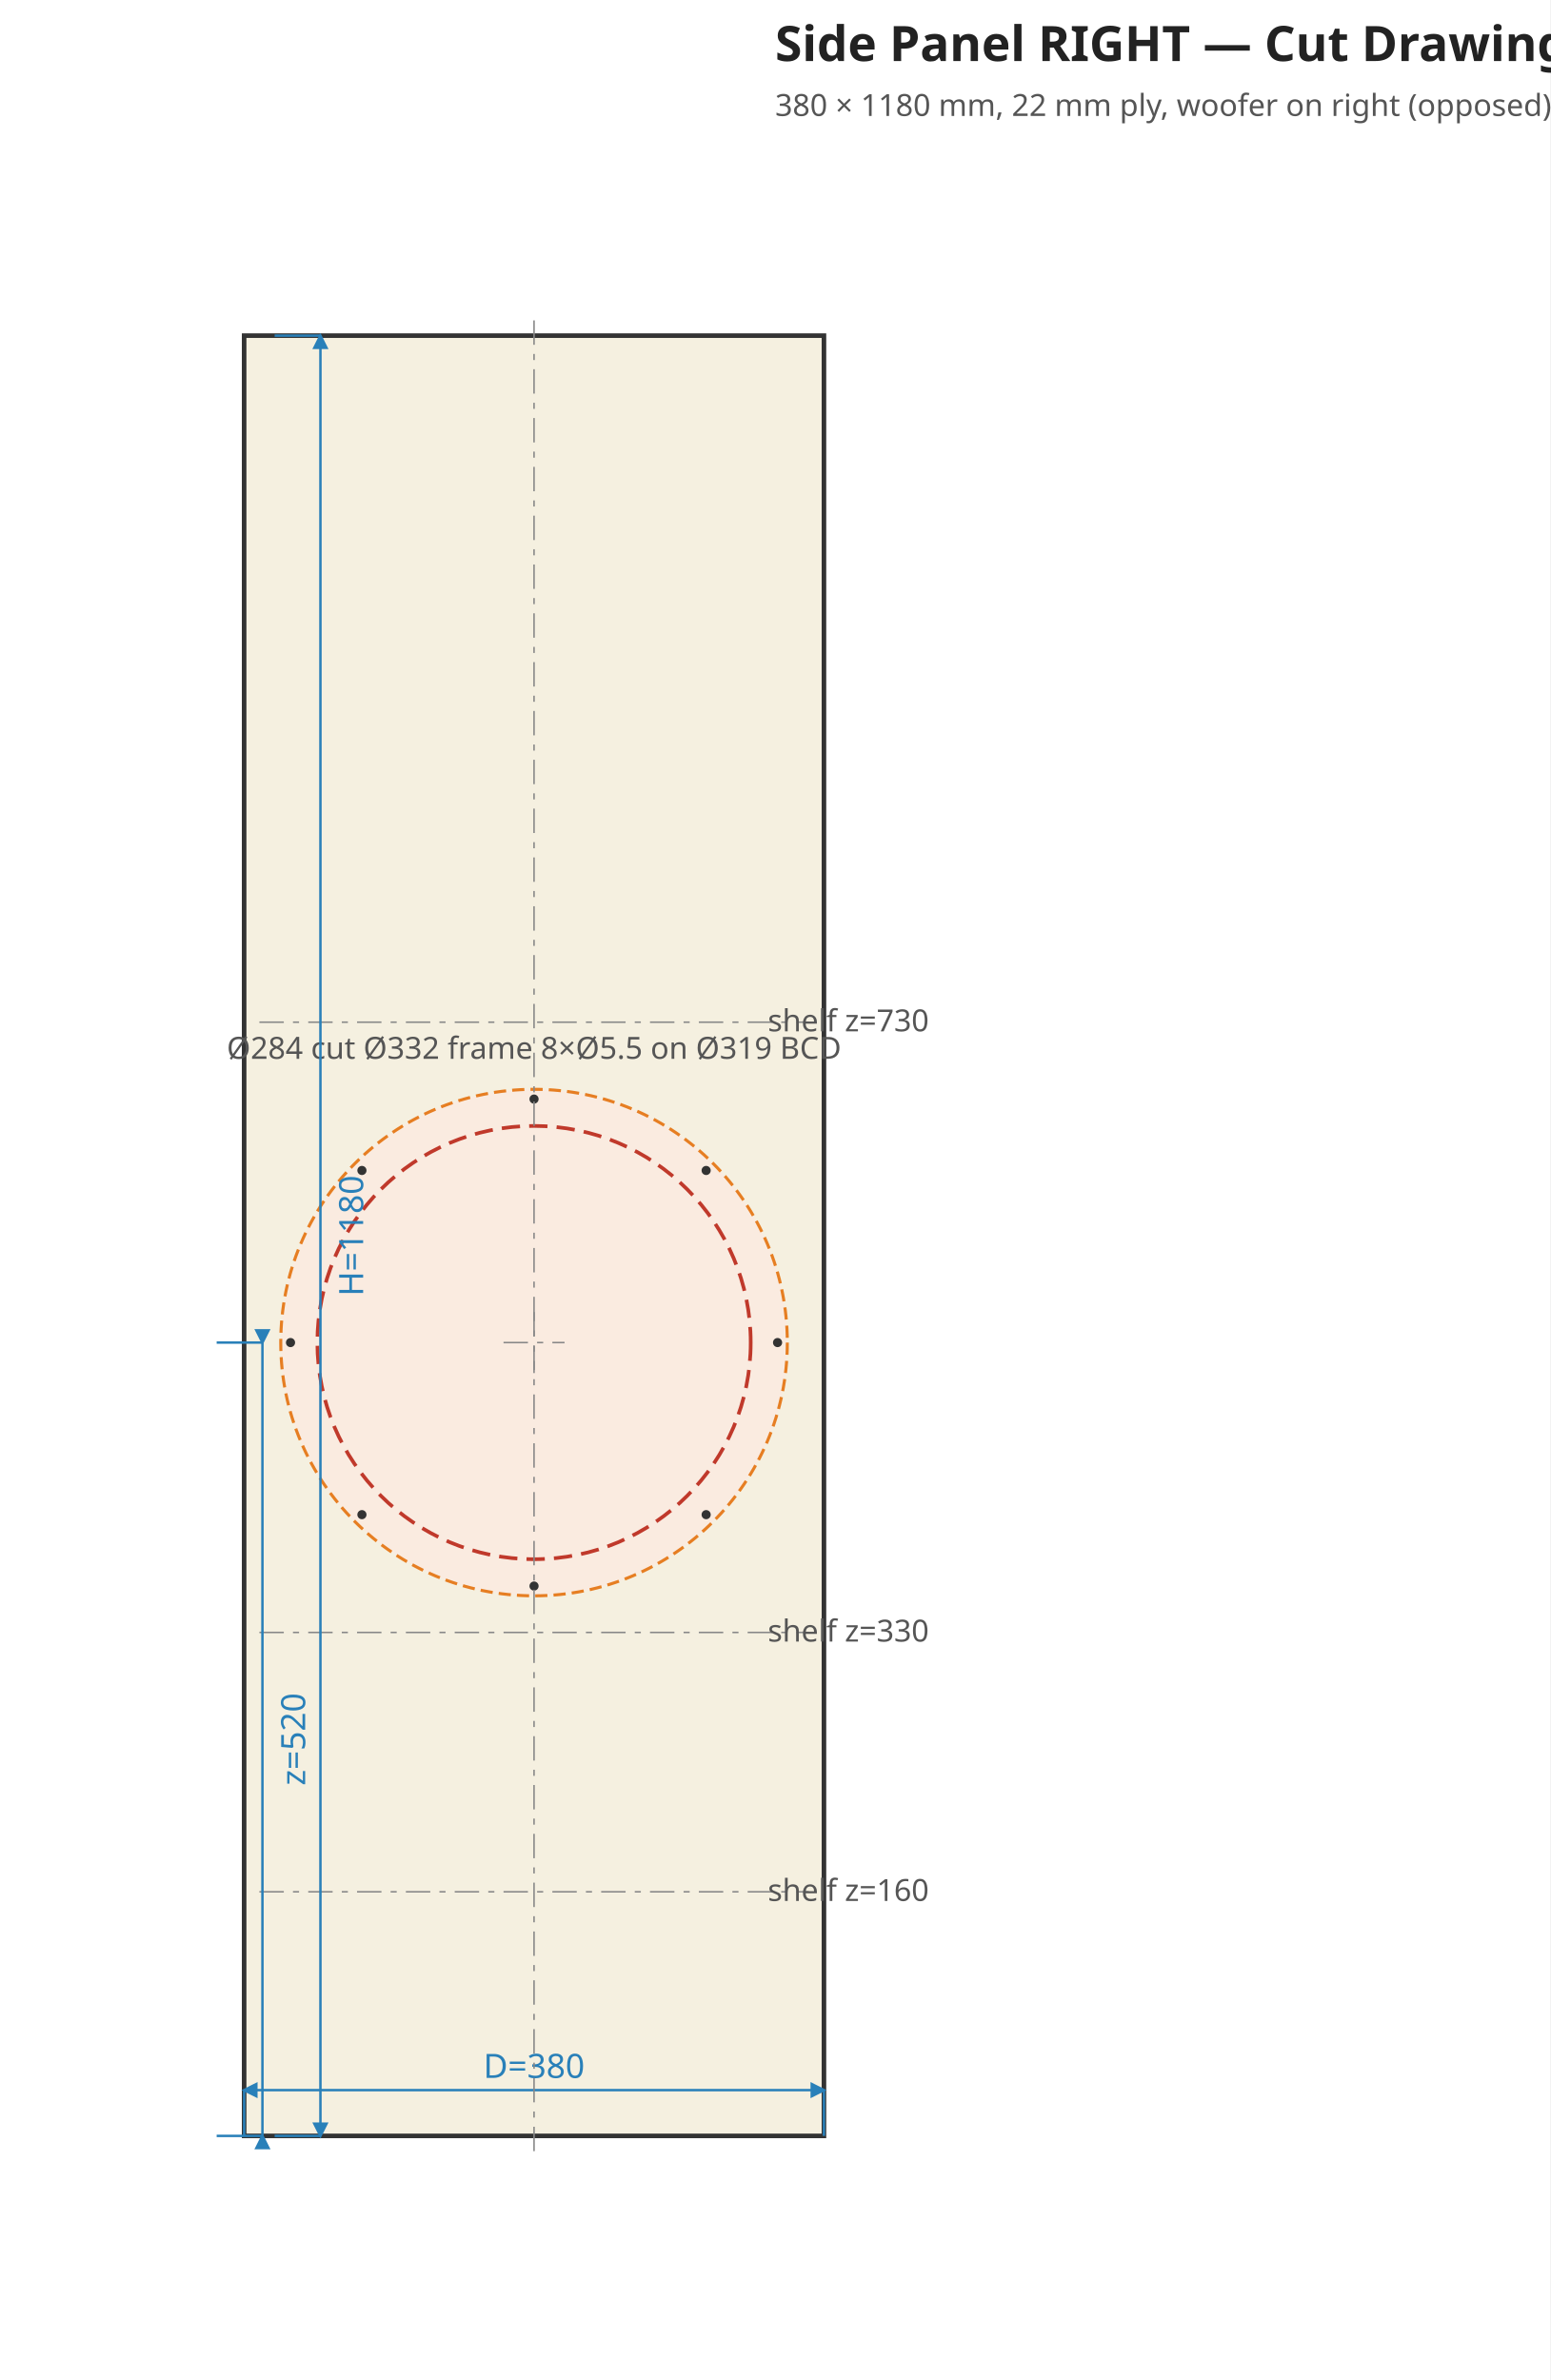
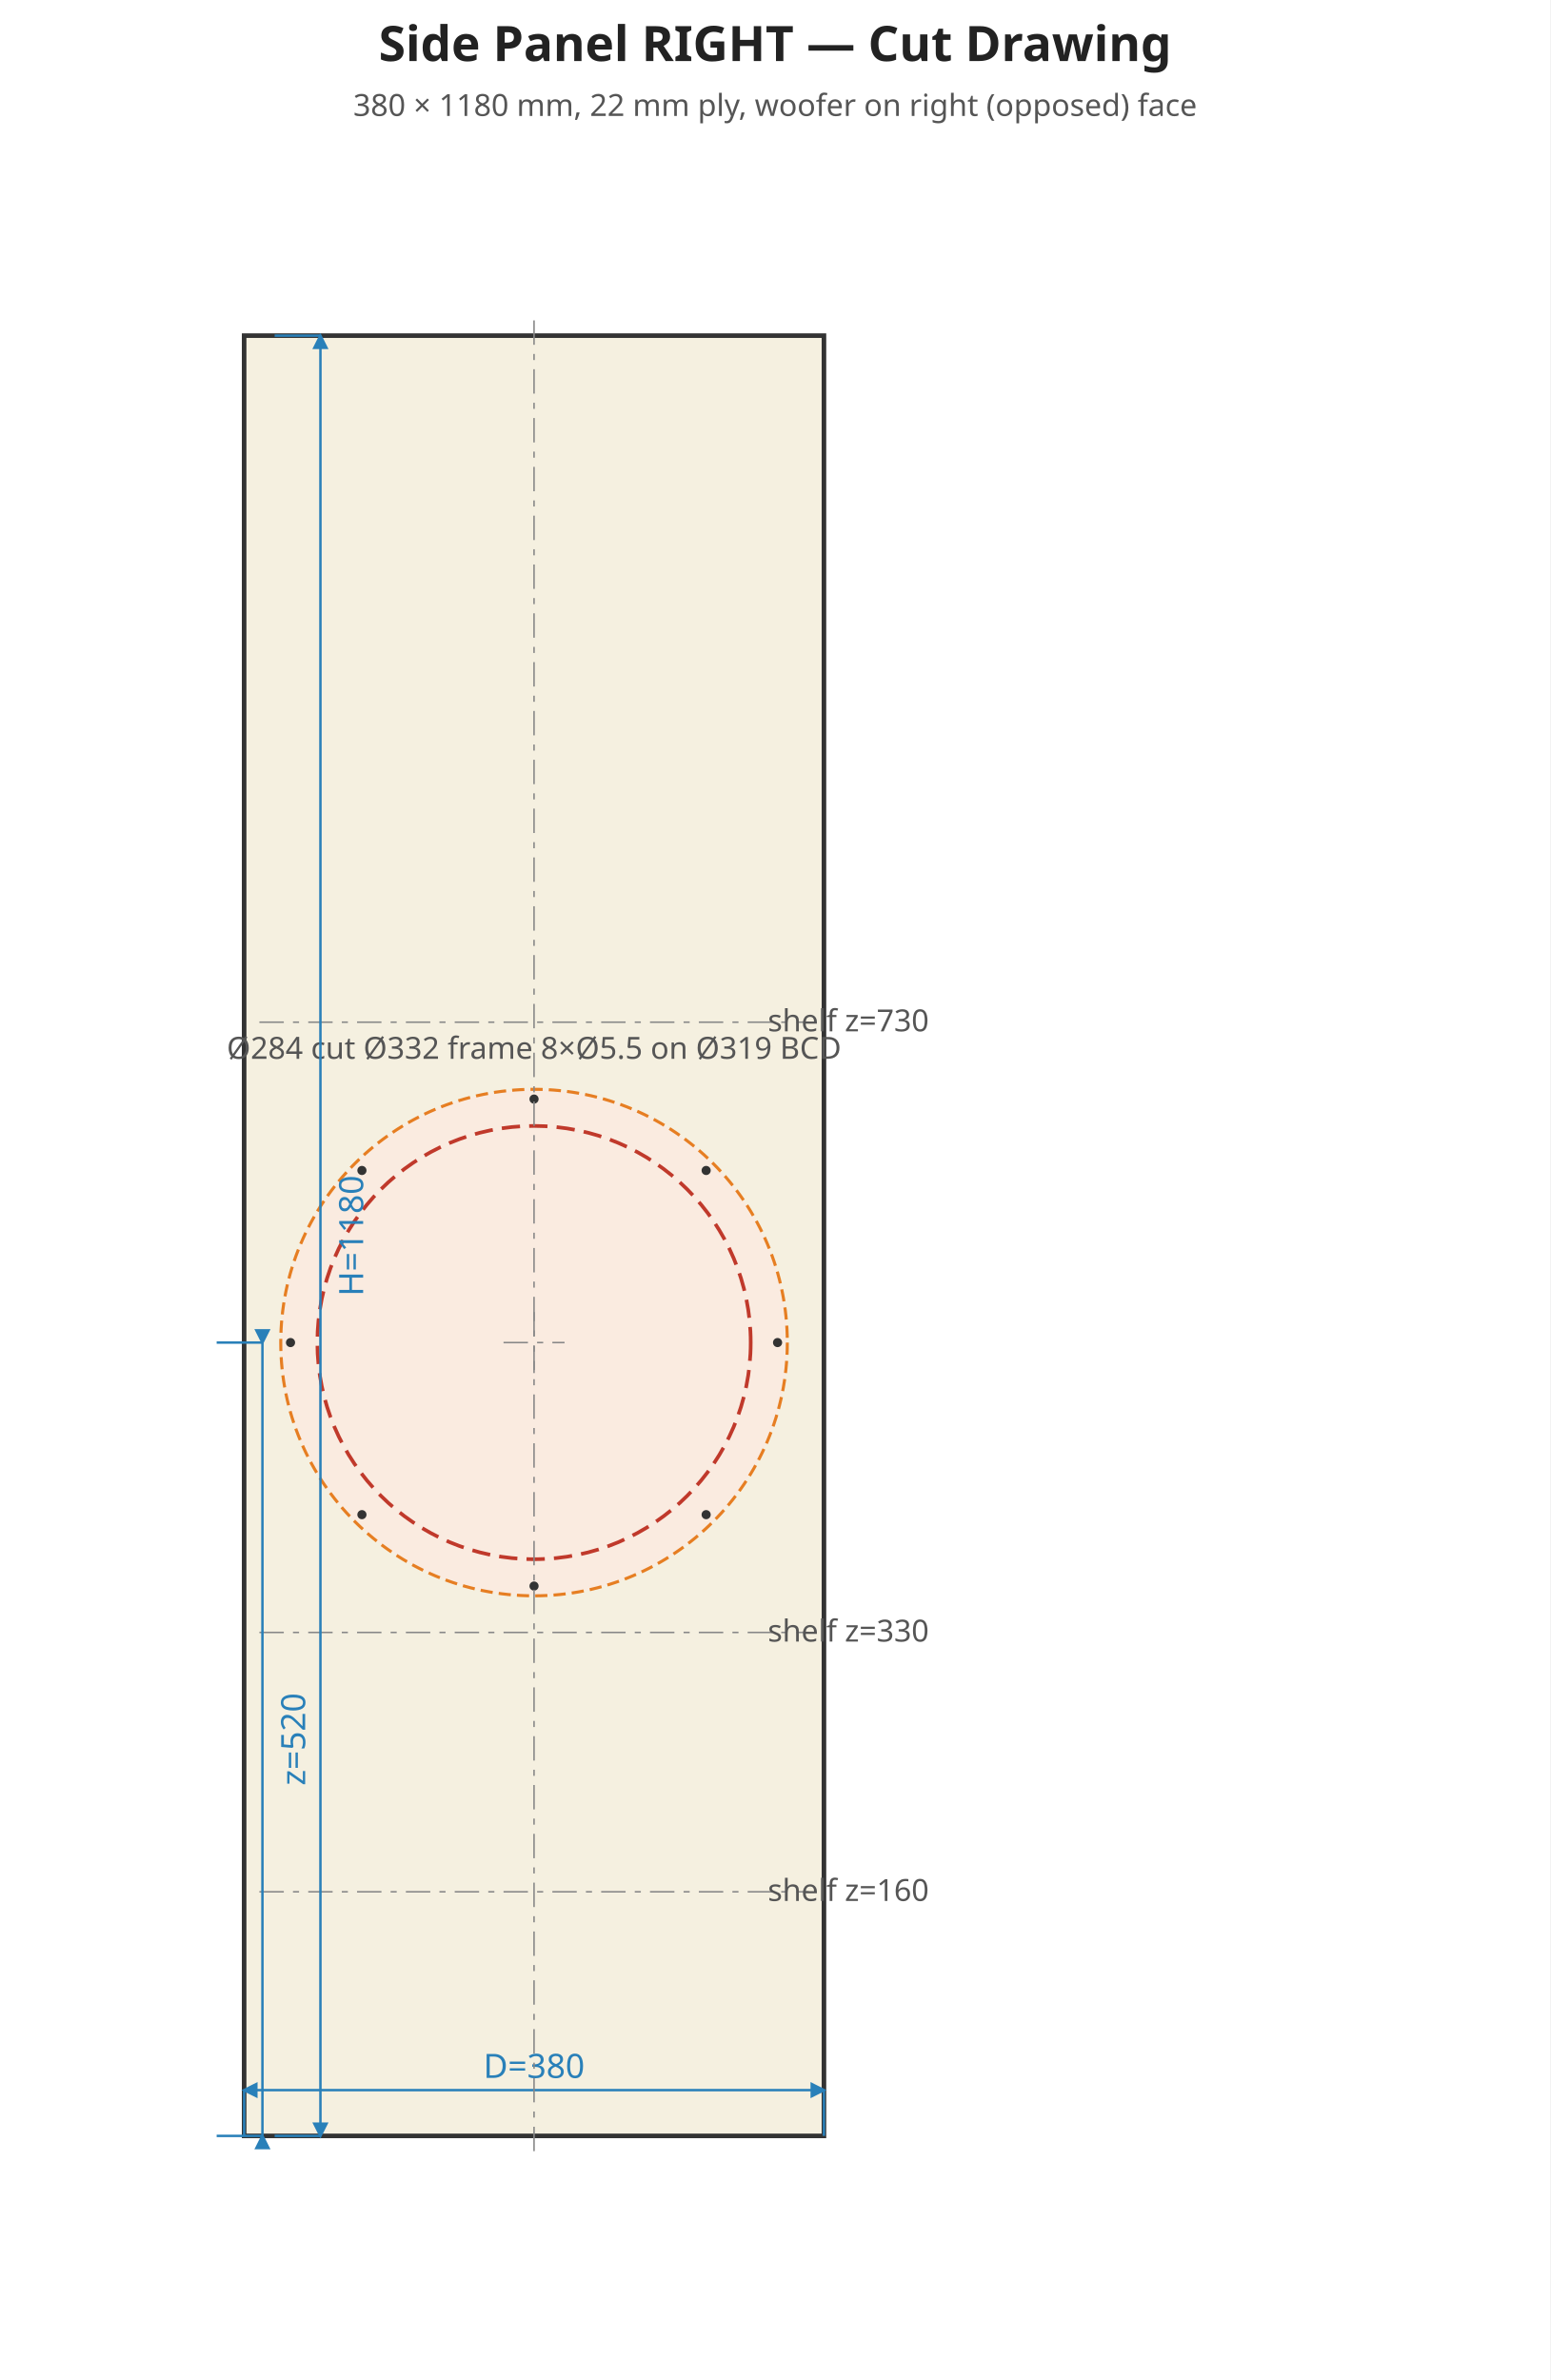
<svg xmlns="http://www.w3.org/2000/svg" width="508" height="780" viewBox="0 0 508 780">
  <style>.panel { fill: #f5f0e0; stroke: #333; stroke-width: 1.5; }
.cutout { fill: none; stroke: #c0392b; stroke-width: 1.2; stroke-dasharray: 6,3; }
.rebate { fill: #faebe0; stroke: #e67e22; stroke-width: 1.0; stroke-dasharray: 4,2; }
.pilot { fill: #333; }
.dim-line { stroke: #2980b9; stroke-width: 0.8; fill: none; }
.dim-text { fill: #2980b9; font-family: sans-serif; font-size: 11px; text-anchor: middle; }
.dim-text-v { fill: #2980b9; font-family: sans-serif; font-size: 11px; text-anchor: middle; }
.label { fill: #333; font-family: sans-serif; font-size: 12px; text-anchor: middle; font-weight: bold; }
.label-sm { fill: #555; font-family: sans-serif; font-size: 10px; text-anchor: middle; }
.label-driver { fill: #c0392b; font-family: sans-serif; font-size: 11px; text-anchor: middle; font-weight: bold; }
- .title-text { fill: #222; font-family: sans-serif; font-size: 16px; font-weight: bold; }
+ .title-text { fill: #222; font-family: sans-serif; font-size: 16px; font-weight: bold; text-anchor: middle; }
+ .subtitle { fill: #555; font-family: sans-serif; font-size: 10px; text-anchor: middle; }
.note { fill: #555; font-family: sans-serif; font-size: 10px; }
.arrow { stroke: #2980b9; stroke-width: 0.8; fill: #2980b9; }
.center-line { stroke: #888; stroke-width: 0.5; stroke-dasharray: 8,3,2,3; }
</style>
  <rect width="508" height="780" fill="white" />
  <text x="254.0" y="20.0" class="title-text">Side Panel RIGHT — Cut Drawing</text>
-   <text x="254.0" y="38.0" class="note">380 × 1180 mm, 22 mm ply, woofer on right (opposed) face</text>
+   <text x="254.0" y="38.0" class="subtitle">380 × 1180 mm, 22 mm ply, woofer on right (opposed) face</text>
  <rect x="80.0" y="110.0" width="190.0" height="590.0" class="panel" />
  <circle cx="175.0" cy="440.0" r="83.0" class="rebate" />
  <circle cx="175.0" cy="440.0" r="71.0" class="cutout" />
  <line x1="165.0" y1="440.0" x2="185.0" y2="440.0" class="center-line" />
  <line x1="175.0" y1="430.0" x2="175.0" y2="450.0" class="center-line" />
  <circle cx="254.8" cy="440.0" r="1.5" class="pilot" />
  <circle cx="231.4" cy="496.4" r="1.5" class="pilot" />
  <circle cx="175.0" cy="519.8" r="1.5" class="pilot" />
  <circle cx="118.6" cy="496.4" r="1.5" class="pilot" />
  <circle cx="95.2" cy="440.0" r="1.5" class="pilot" />
  <circle cx="118.6" cy="383.6" r="1.5" class="pilot" />
  <circle cx="175.0" cy="360.2" r="1.5" class="pilot" />
  <circle cx="231.4" cy="383.6" r="1.5" class="pilot" />
  <text x="175.0" y="347.0" class="label-sm">Ø284 cut  Ø332 frame  8×Ø5.5 on Ø319 BCD</text>
  <line x1="85.0" y1="620.0" x2="265.0" y2="620.0" class="center-line" />
  <text x="278.0" y="623.0" class="label-sm">shelf z=160</text>
  <line x1="85.0" y1="535.0" x2="265.0" y2="535.0" class="center-line" />
  <text x="278.0" y="538.0" class="label-sm">shelf z=330</text>
  <line x1="85.0" y1="335.0" x2="265.0" y2="335.0" class="center-line" />
  <text x="278.0" y="338.0" class="label-sm">shelf z=730</text>
  <line x1="80.0" y1="700.0" x2="80.0" y2="685.0" class="dim-line" />
  <line x1="270.0" y1="700.0" x2="270.0" y2="685.0" class="dim-line" />
  <line x1="80.0" y1="685.0" x2="270.0" y2="685.0" class="dim-line" />
  <polygon points="80.0,685.0 84.0,683.0 84.0,687.0" class="arrow" />
  <polygon points="270.0,685.0 266.0,683.0 266.0,687.0" class="arrow" />
  <text x="175.0" y="681.0" class="dim-text">D=380</text>
  <line x1="90.0" y1="110.0" x2="105.0" y2="110.0" class="dim-line" />
  <line x1="90.0" y1="700.0" x2="105.0" y2="700.0" class="dim-line" />
  <line x1="105.0" y1="110.0" x2="105.0" y2="700.0" class="dim-line" />
  <polygon points="105.0,110.0 103.0,114.0 107.0,114.0" class="arrow" />
  <polygon points="105.0,700.0 103.0,696.0 107.0,696.0" class="arrow" />
  <text x="119.0" y="405.0" class="dim-text-v" transform="rotate(-90 119.0 405.0)">H=1180</text>
  <line x1="71.0" y1="700.0" x2="86.0" y2="700.0" class="dim-line" />
  <line x1="71.0" y1="440.0" x2="86.0" y2="440.0" class="dim-line" />
  <line x1="86.0" y1="700.0" x2="86.0" y2="440.0" class="dim-line" />
  <polygon points="86.0,700.0 84.0,704.0 88.0,704.0" class="arrow" />
  <polygon points="86.0,440.0 84.0,436.0 88.0,436.0" class="arrow" />
  <text x="100.0" y="570.0" class="dim-text-v" transform="rotate(-90 100.0 570.0)">z=520</text>
  <line x1="175.0" y1="105.0" x2="175.0" y2="705.0" class="center-line" />
</svg>
